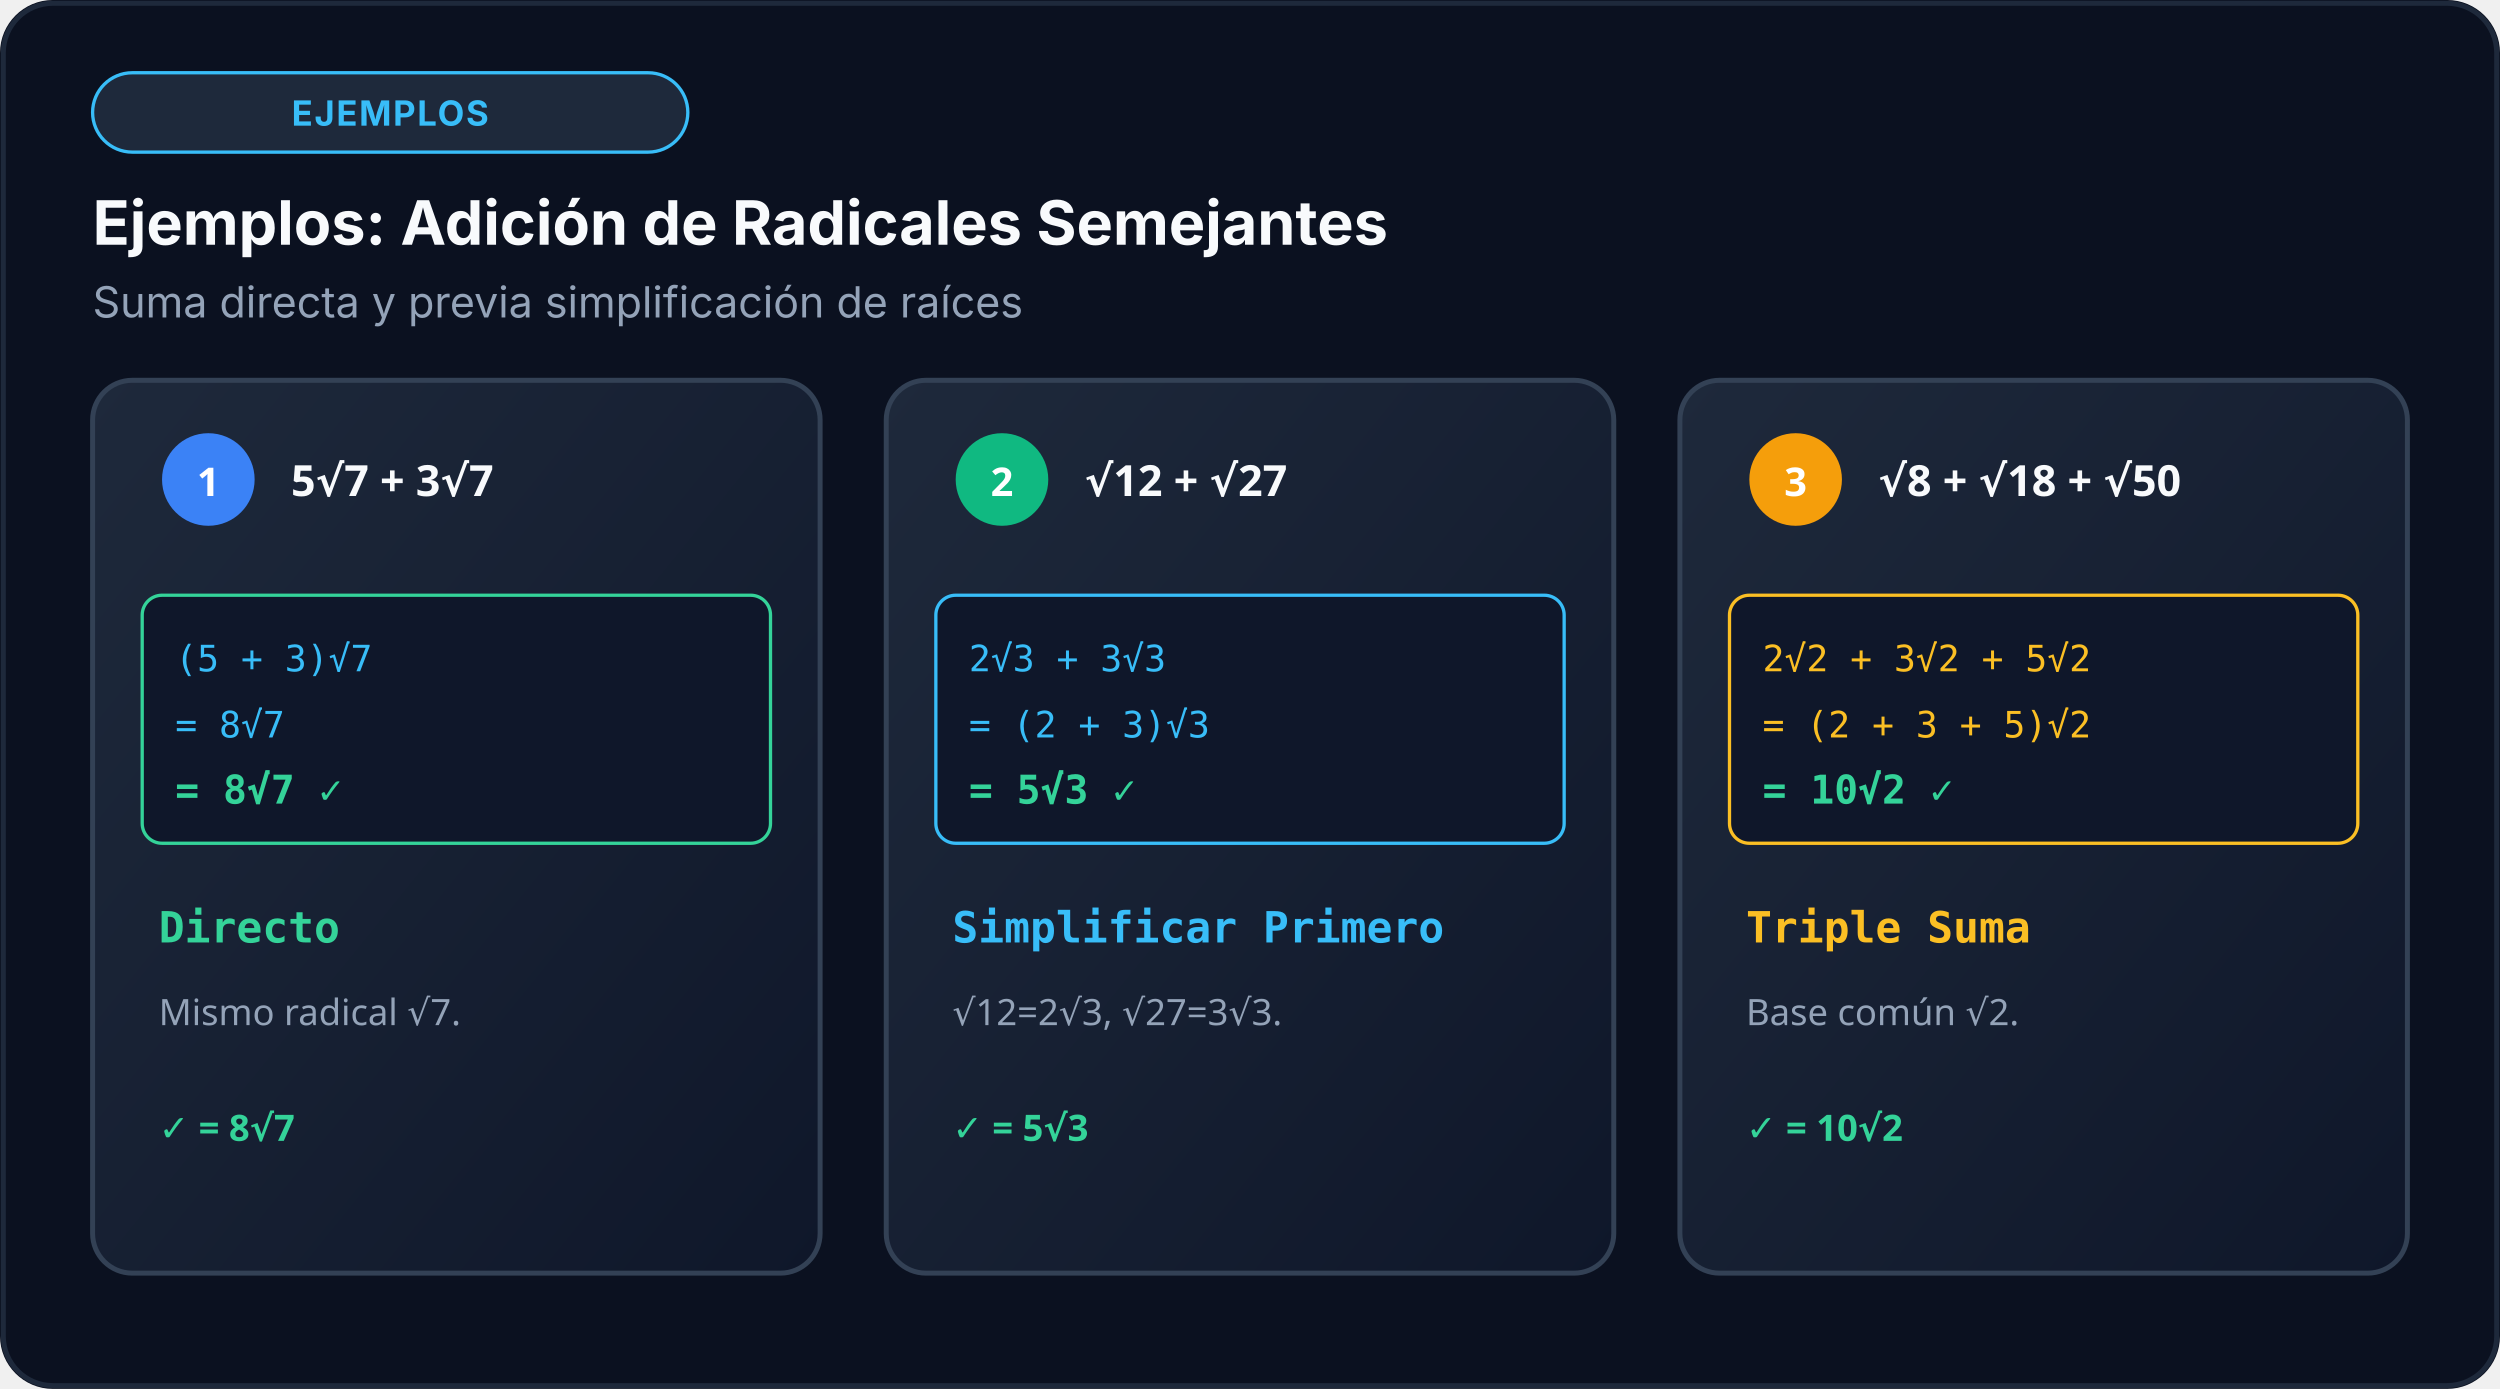
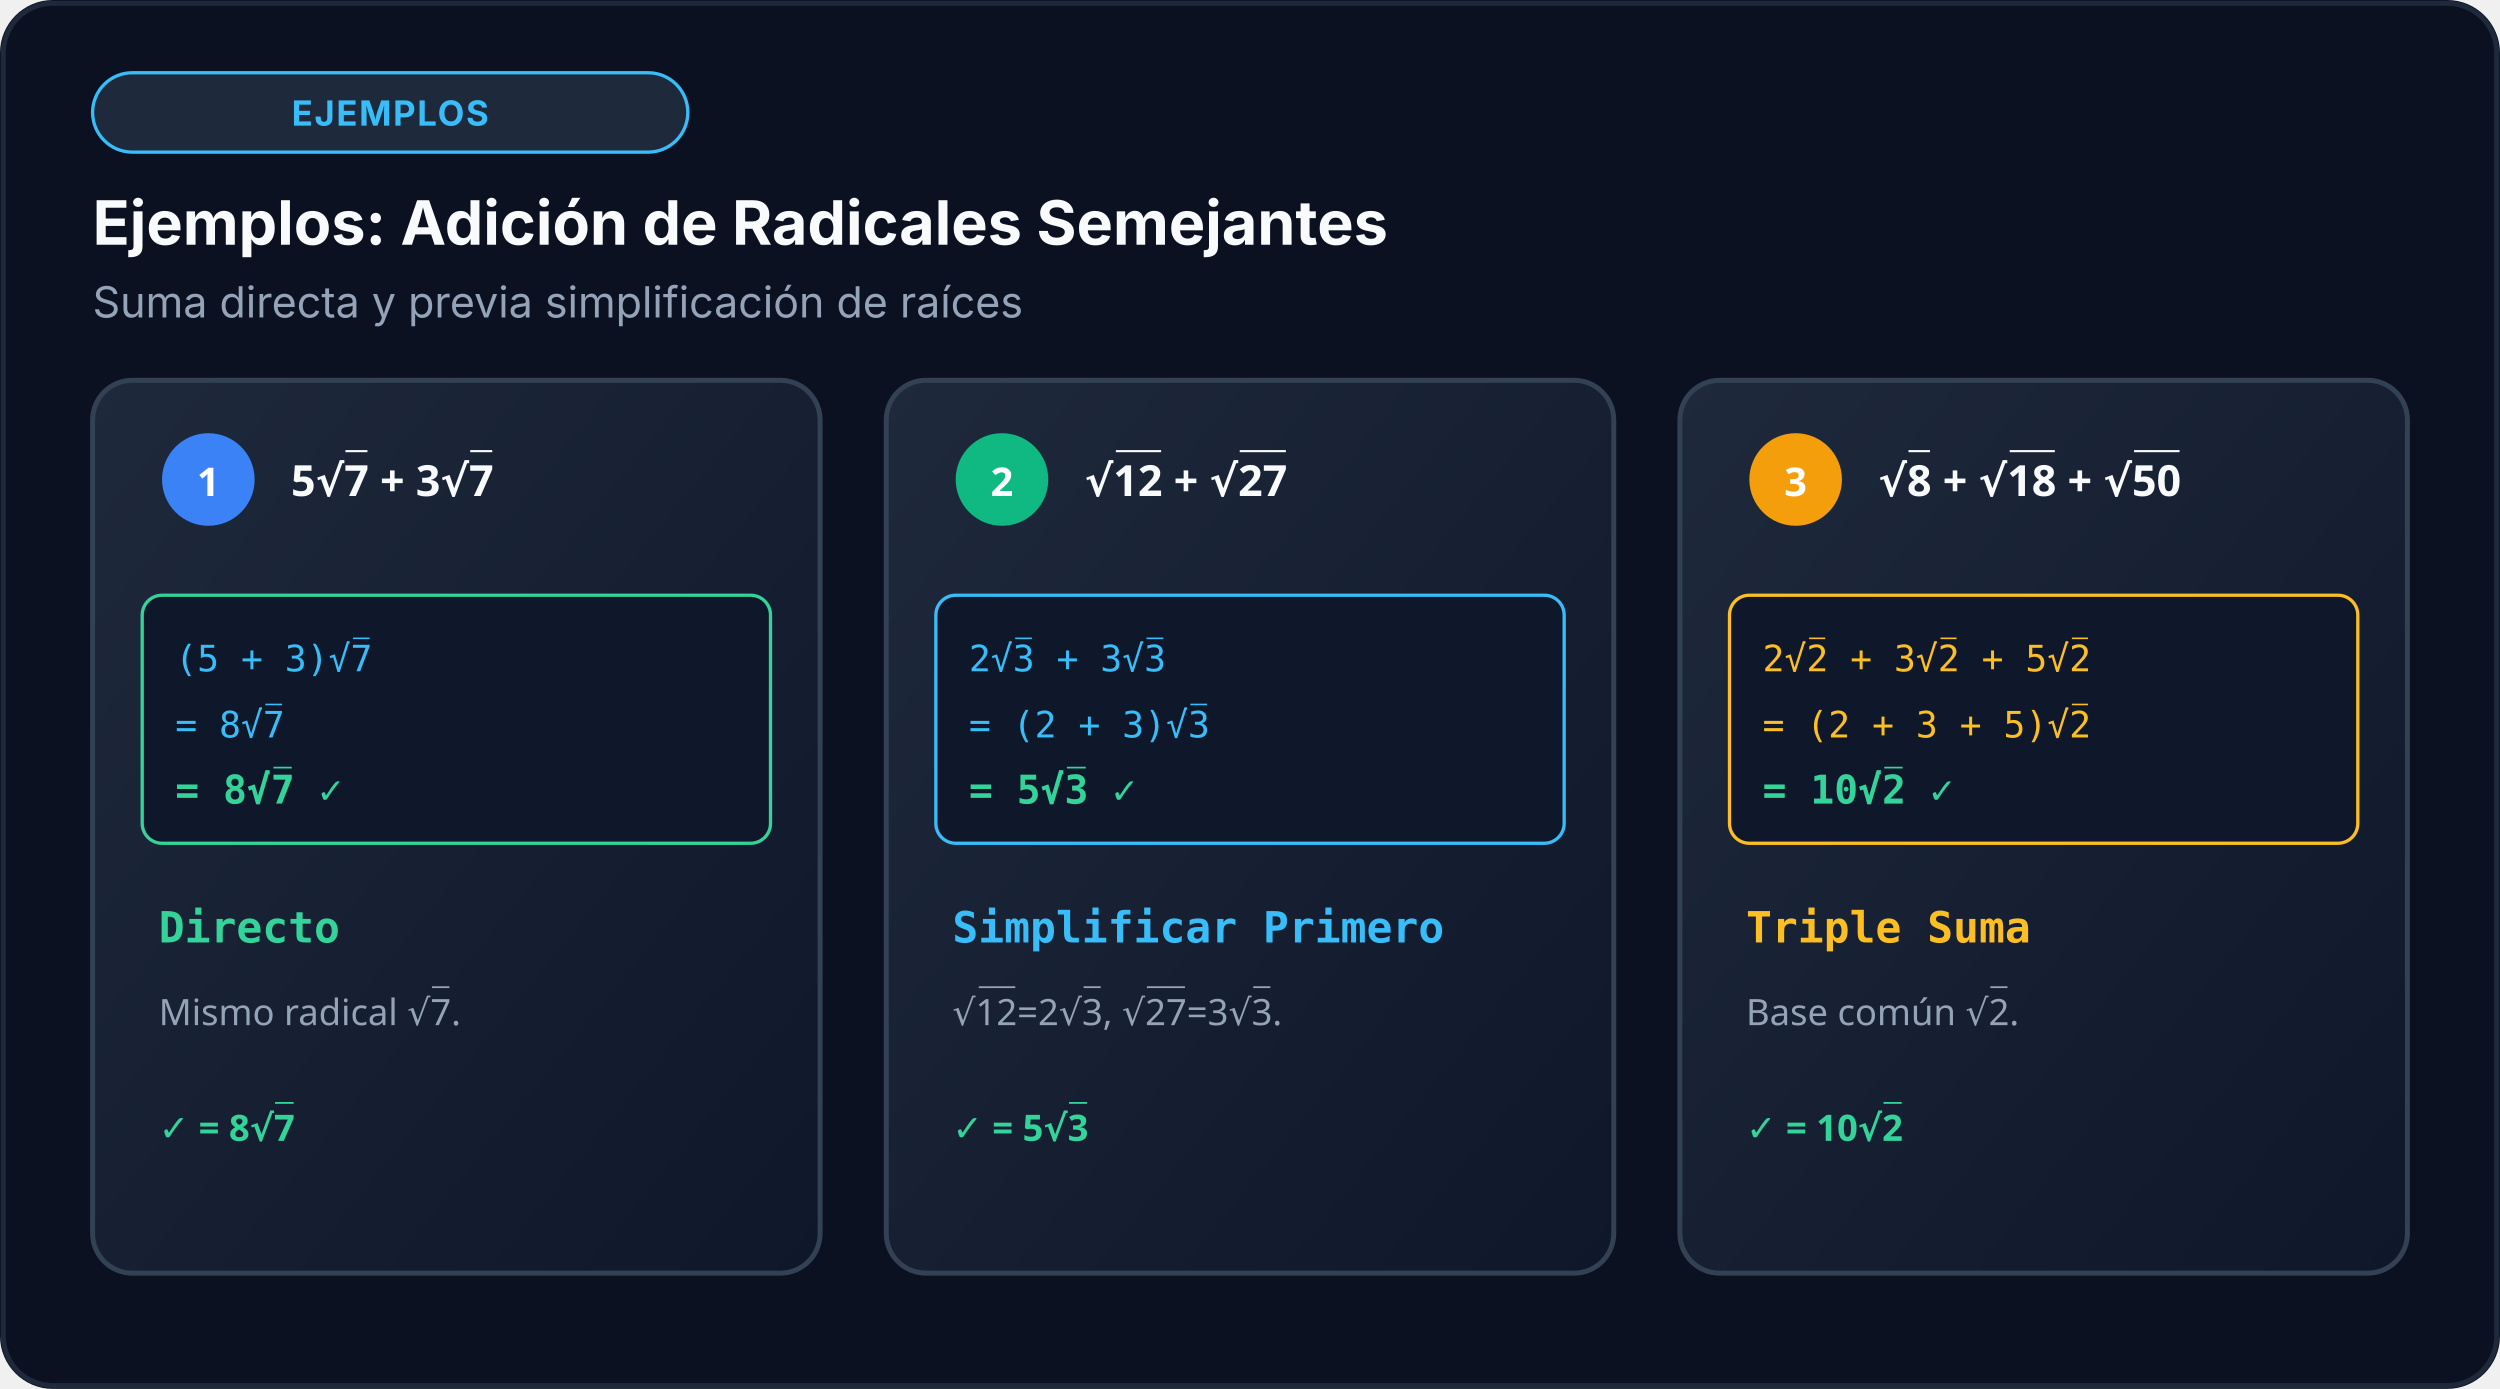
<svg xmlns="http://www.w3.org/2000/svg" viewBox="0 0 756 420" width="100%" height="100%">
  <defs>
    <linearGradient id="cardGrad" x1="0%" y1="0%" x2="100%" y2="100%">
      <stop offset="0%" stop-color="#1e293b" />
      <stop offset="100%" stop-color="#0f172a" />
    </linearGradient>
    <filter id="shadow" x="-4%" y="-4%" width="108%" height="112%">
      <feDropShadow dx="0" dy="3" stdDeviation="4" flood-color="#000000" flood-opacity="0.3" />
    </filter>
  </defs>
  <rect width="756" height="420" rx="16" fill="#0b1120" />
  <rect x="1" y="1" width="754" height="418" rx="15" fill="none" stroke="#1e293b" stroke-width="1.5" />
  <g transform="translate(28, 22)">
    <rect x="0" y="0" width="180" height="24" rx="12" fill="#1e293b" stroke="#38bdf8" stroke-width="1" />
    <text x="90" y="16" fill="#38bdf8" font-family="system-ui, -apple-system, sans-serif" font-size="10.5" font-weight="700" text-anchor="middle" letter-spacing="0.5">EJEMPLOS</text>
    <text x="0" y="52" fill="#f8fafc" font-family="system-ui, -apple-system, sans-serif" font-size="18.5" font-weight="700">Ejemplos: Adición de Radicales Semejantes</text>
    <text x="0" y="74" fill="#94a3b8" font-family="system-ui, -apple-system, sans-serif" font-size="13">Suma directa y previa simplificación de raíces</text>
  </g>
  <g transform="translate(28, 115)">
    <g transform="translate(0, 0)">
      <rect width="220" height="270" rx="12" fill="url(#cardGrad)" stroke="#334155" stroke-width="1.5" />
      <circle cx="35" cy="30" r="14" fill="#3b82f6" />
      <text x="35" y="35" fill="#ffffff" font-family="system-ui, sans-serif" font-size="12" font-weight="700" text-anchor="middle">1</text>
-       <text x="60" y="35" fill="#f8fafc" font-family="system-ui, sans-serif" font-size="13" font-weight="700">5√7 + 3√7</text>
+       <text x="60" y="35" fill="#f8fafc" font-family="system-ui, sans-serif" font-size="13" font-weight="700">5√<tspan style="text-decoration: overline">7</tspan> + 3√<tspan style="text-decoration: overline">7</tspan>
+       </text>
      <rect x="15" y="65" width="190" height="75" rx="6" fill="#0f172a" stroke="#34d399" />
-       <text x="25" y="88" fill="#38bdf8" font-family="monospace" font-size="11">(5 + 3)√7</text>
-       <text x="25" y="108" fill="#38bdf8" font-family="monospace" font-size="11">= 8√7</text>
-       <text x="25" y="128" fill="#34d399" font-family="monospace" font-size="12" font-weight="700">= 8√7 ✓</text>
+       <text x="25" y="88" fill="#38bdf8" font-family="monospace" font-size="11">(5 + 3)√<tspan style="text-decoration: overline">7</tspan>
+       </text>
+       <text x="25" y="108" fill="#38bdf8" font-family="monospace" font-size="11">= 8√<tspan style="text-decoration: overline">7</tspan>
+       </text>
+       <text x="25" y="128" fill="#34d399" font-family="monospace" font-size="12" font-weight="700">= 8√<tspan style="text-decoration: overline">7</tspan> ✓</text>
      <text x="20" y="170" fill="#34d399" font-family="monospace" font-size="13" font-weight="700">Directo</text>
-       <text x="20" y="195" fill="#94a3b8" font-family="system-ui, sans-serif" font-size="11">Mismo radical √7.</text>
-       <text x="20" y="230" fill="#34d399" font-family="system-ui, sans-serif" font-size="11" font-weight="600">✓ = 8√7</text>
+       <text x="20" y="195" fill="#94a3b8" font-family="system-ui, sans-serif" font-size="11">Mismo radical √<tspan style="text-decoration: overline">7</tspan>.</text>
+       <text x="20" y="230" fill="#34d399" font-family="system-ui, sans-serif" font-size="11" font-weight="600">✓ = 8√<tspan style="text-decoration: overline">7</tspan>
+       </text>
    </g>
    <g transform="translate(240, 0)">
      <rect width="220" height="270" rx="12" fill="url(#cardGrad)" stroke="#334155" stroke-width="1.5" />
      <circle cx="35" cy="30" r="14" fill="#10b981" />
      <text x="35" y="35" fill="#ffffff" font-family="system-ui, sans-serif" font-size="12" font-weight="700" text-anchor="middle">2</text>
-       <text x="60" y="35" fill="#f8fafc" font-family="system-ui, sans-serif" font-size="13" font-weight="700">√12 + √27</text>
+       <text x="60" y="35" fill="#f8fafc" font-family="system-ui, sans-serif" font-size="13" font-weight="700">√<tspan style="text-decoration: overline">12</tspan> + √<tspan style="text-decoration: overline">27</tspan>
+       </text>
      <rect x="15" y="65" width="190" height="75" rx="6" fill="#0f172a" stroke="#38bdf8" />
-       <text x="25" y="88" fill="#38bdf8" font-family="monospace" font-size="11">2√3 + 3√3</text>
-       <text x="25" y="108" fill="#38bdf8" font-family="monospace" font-size="11">= (2 + 3)√3</text>
-       <text x="25" y="128" fill="#34d399" font-family="monospace" font-size="12" font-weight="700">= 5√3 ✓</text>
+       <text x="25" y="88" fill="#38bdf8" font-family="monospace" font-size="11">2√<tspan style="text-decoration: overline">3</tspan> + 3√<tspan style="text-decoration: overline">3</tspan>
+       </text>
+       <text x="25" y="108" fill="#38bdf8" font-family="monospace" font-size="11">= (2 + 3)√<tspan style="text-decoration: overline">3</tspan>
+       </text>
+       <text x="25" y="128" fill="#34d399" font-family="monospace" font-size="12" font-weight="700">= 5√<tspan style="text-decoration: overline">3</tspan> ✓</text>
      <text x="20" y="170" fill="#38bdf8" font-family="monospace" font-size="13" font-weight="700">Simplificar Primero</text>
-       <text x="20" y="195" fill="#94a3b8" font-family="system-ui, sans-serif" font-size="11">√12=2√3, √27=3√3.</text>
-       <text x="20" y="230" fill="#34d399" font-family="system-ui, sans-serif" font-size="11" font-weight="600">✓ = 5√3</text>
+       <text x="20" y="195" fill="#94a3b8" font-family="system-ui, sans-serif" font-size="11">√<tspan style="text-decoration: overline">12</tspan>=2√<tspan style="text-decoration: overline">3</tspan>, √<tspan style="text-decoration: overline">27</tspan>=3√<tspan style="text-decoration: overline">3</tspan>.</text>
+       <text x="20" y="230" fill="#34d399" font-family="system-ui, sans-serif" font-size="11" font-weight="600">✓ = 5√<tspan style="text-decoration: overline">3</tspan>
+       </text>
    </g>
    <g transform="translate(480, 0)">
      <rect width="220" height="270" rx="12" fill="url(#cardGrad)" stroke="#334155" stroke-width="1.5" />
      <circle cx="35" cy="30" r="14" fill="#f59e0b" />
      <text x="35" y="35" fill="#ffffff" font-family="system-ui, sans-serif" font-size="12" font-weight="700" text-anchor="middle">3</text>
-       <text x="60" y="35" fill="#f8fafc" font-family="system-ui, sans-serif" font-size="13" font-weight="700">√8 + √18 + √50</text>
+       <text x="60" y="35" fill="#f8fafc" font-family="system-ui, sans-serif" font-size="13" font-weight="700">√<tspan style="text-decoration: overline">8</tspan> + √<tspan style="text-decoration: overline">18</tspan> + √<tspan style="text-decoration: overline">50</tspan>
+       </text>
      <rect x="15" y="65" width="190" height="75" rx="6" fill="#0f172a" stroke="#fbbf24" />
-       <text x="25" y="88" fill="#fbbf24" font-family="monospace" font-size="11">2√2 + 3√2 + 5√2</text>
-       <text x="25" y="108" fill="#fbbf24" font-family="monospace" font-size="11">= (2 + 3 + 5)√2</text>
-       <text x="25" y="128" fill="#34d399" font-family="monospace" font-size="12" font-weight="700">= 10√2 ✓</text>
+       <text x="25" y="88" fill="#fbbf24" font-family="monospace" font-size="11">2√<tspan style="text-decoration: overline">2</tspan> + 3√<tspan style="text-decoration: overline">2</tspan> + 5√<tspan style="text-decoration: overline">2</tspan>
+       </text>
+       <text x="25" y="108" fill="#fbbf24" font-family="monospace" font-size="11">= (2 + 3 + 5)√<tspan style="text-decoration: overline">2</tspan>
+       </text>
+       <text x="25" y="128" fill="#34d399" font-family="monospace" font-size="12" font-weight="700">= 10√<tspan style="text-decoration: overline">2</tspan> ✓</text>
      <text x="20" y="170" fill="#fbbf24" font-family="monospace" font-size="13" font-weight="700">Triple Suma</text>
-       <text x="20" y="195" fill="#94a3b8" font-family="system-ui, sans-serif" font-size="11">Base común √2.</text>
-       <text x="20" y="230" fill="#34d399" font-family="system-ui, sans-serif" font-size="11" font-weight="600">✓ = 10√2</text>
+       <text x="20" y="195" fill="#94a3b8" font-family="system-ui, sans-serif" font-size="11">Base común √<tspan style="text-decoration: overline">2</tspan>.</text>
+       <text x="20" y="230" fill="#34d399" font-family="system-ui, sans-serif" font-size="11" font-weight="600">✓ = 10√<tspan style="text-decoration: overline">2</tspan>
+       </text>
    </g>
  </g>
</svg>
